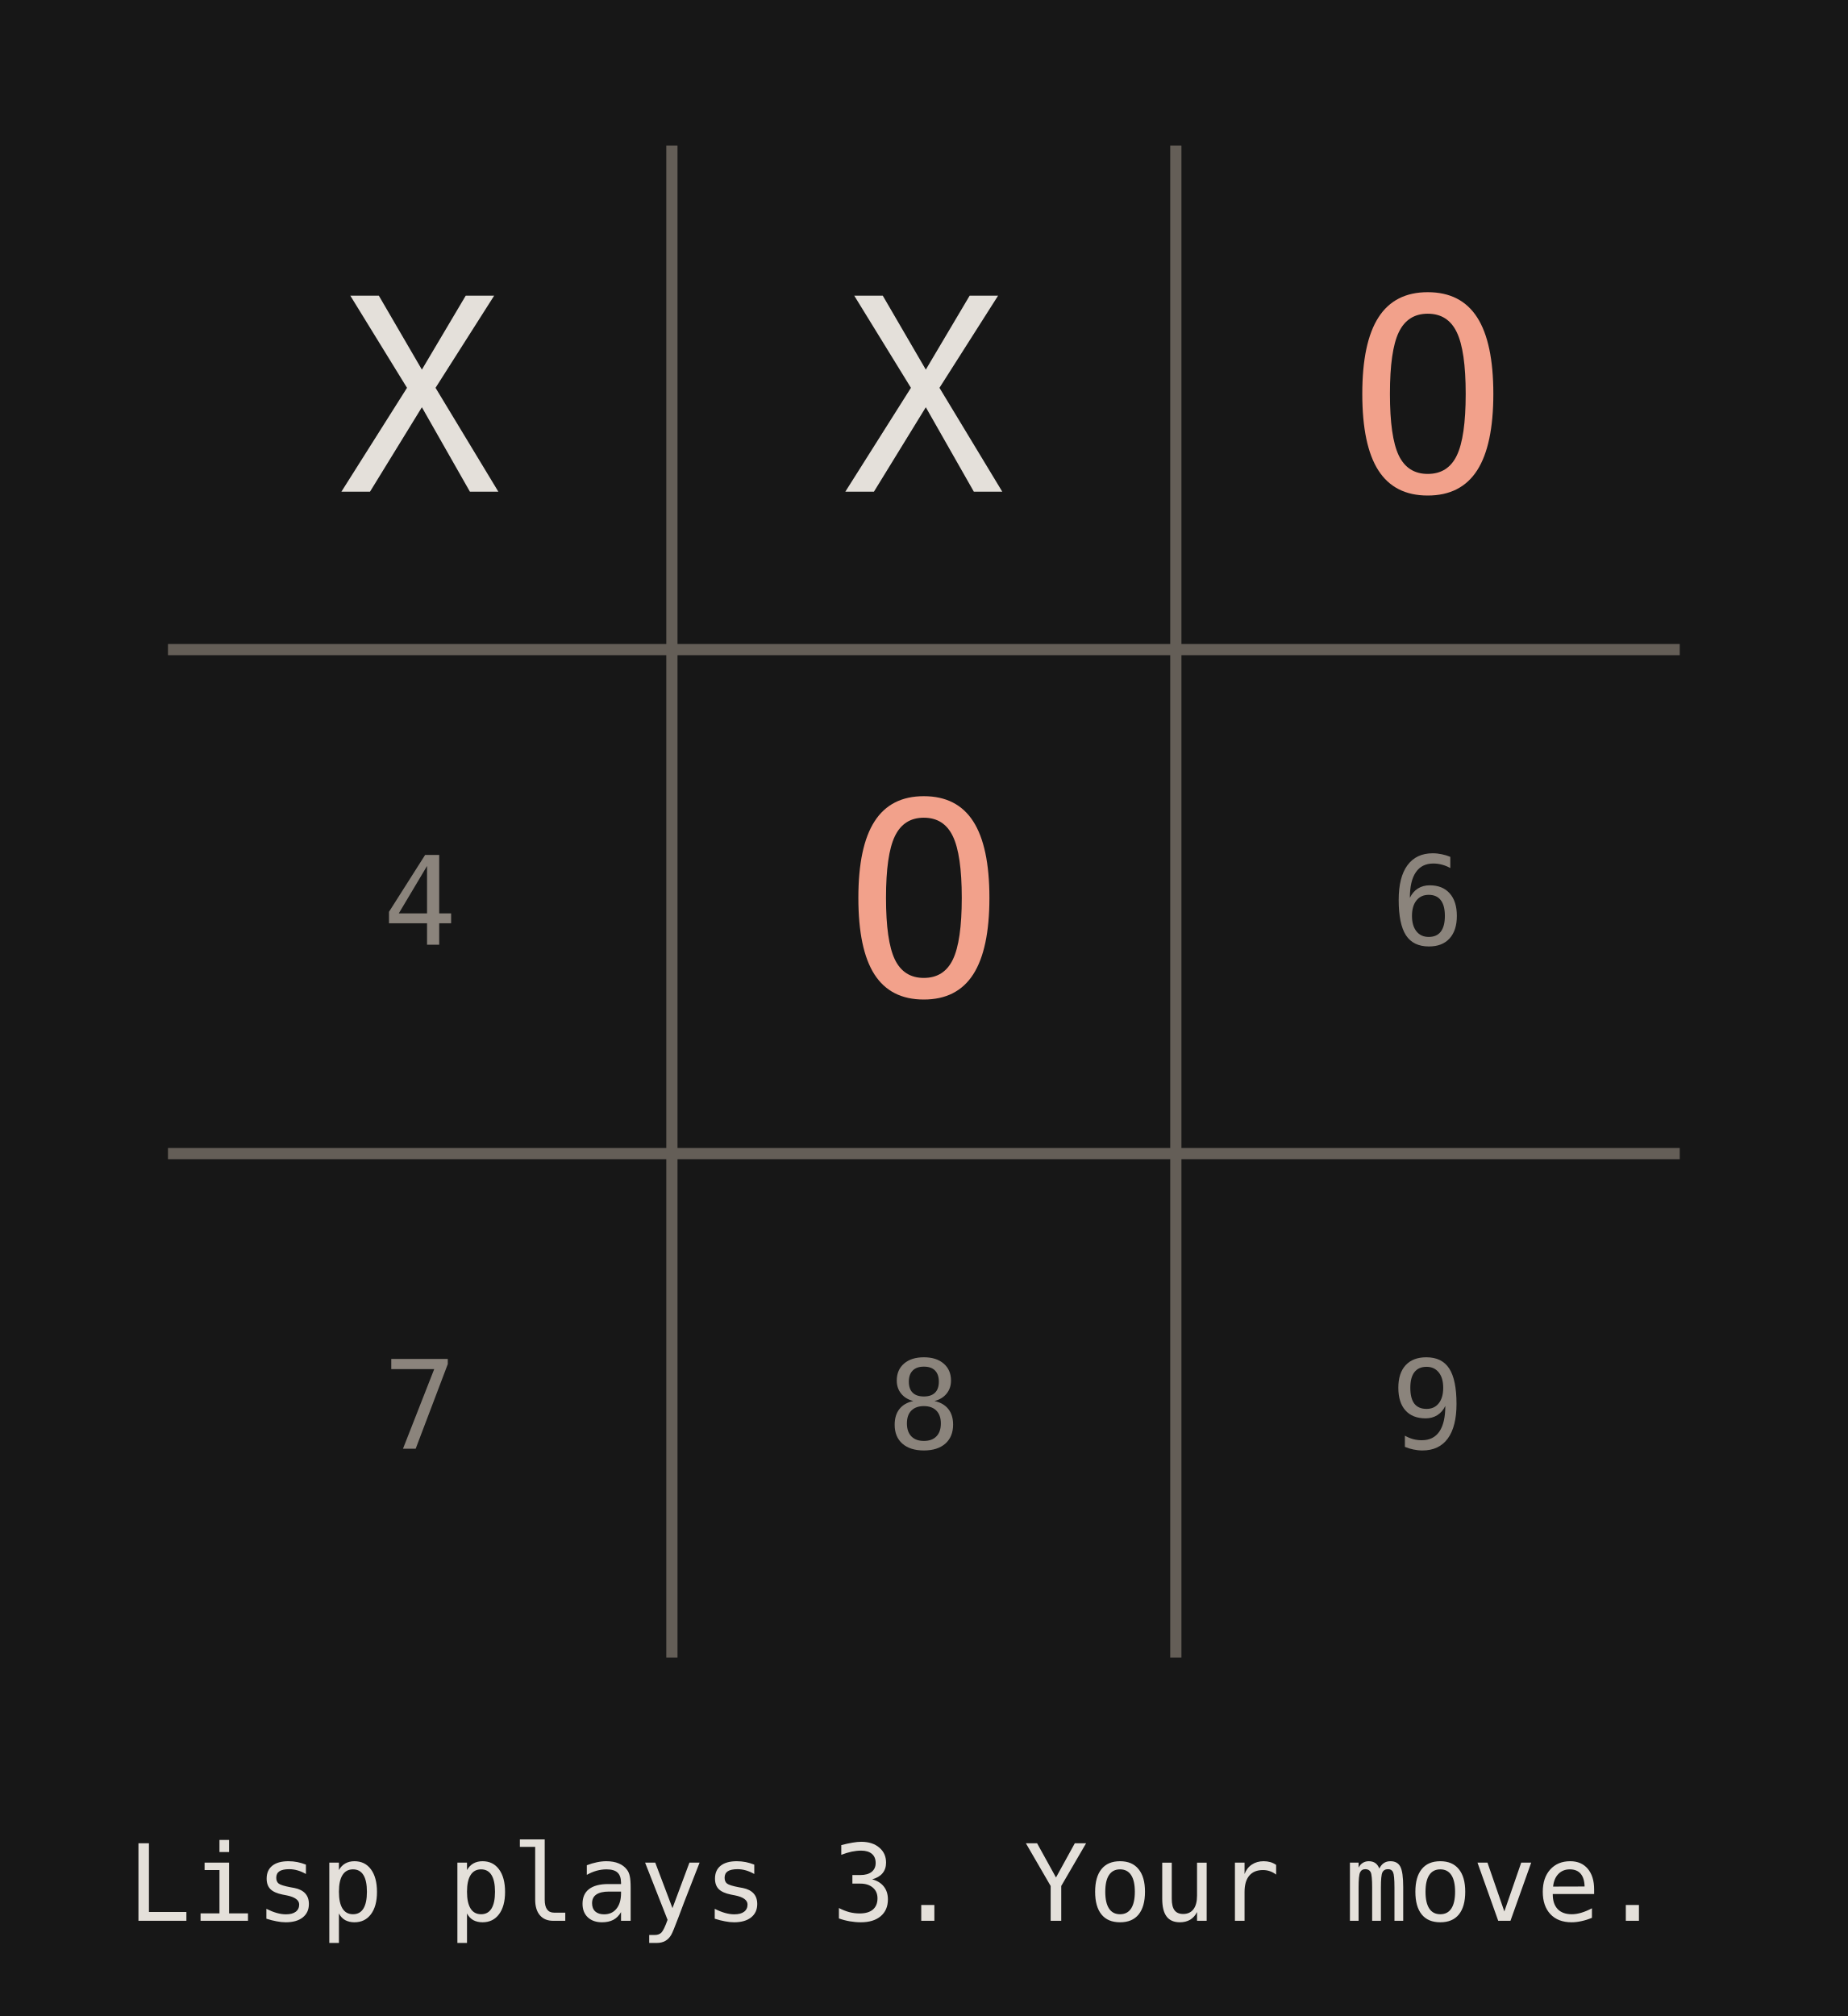
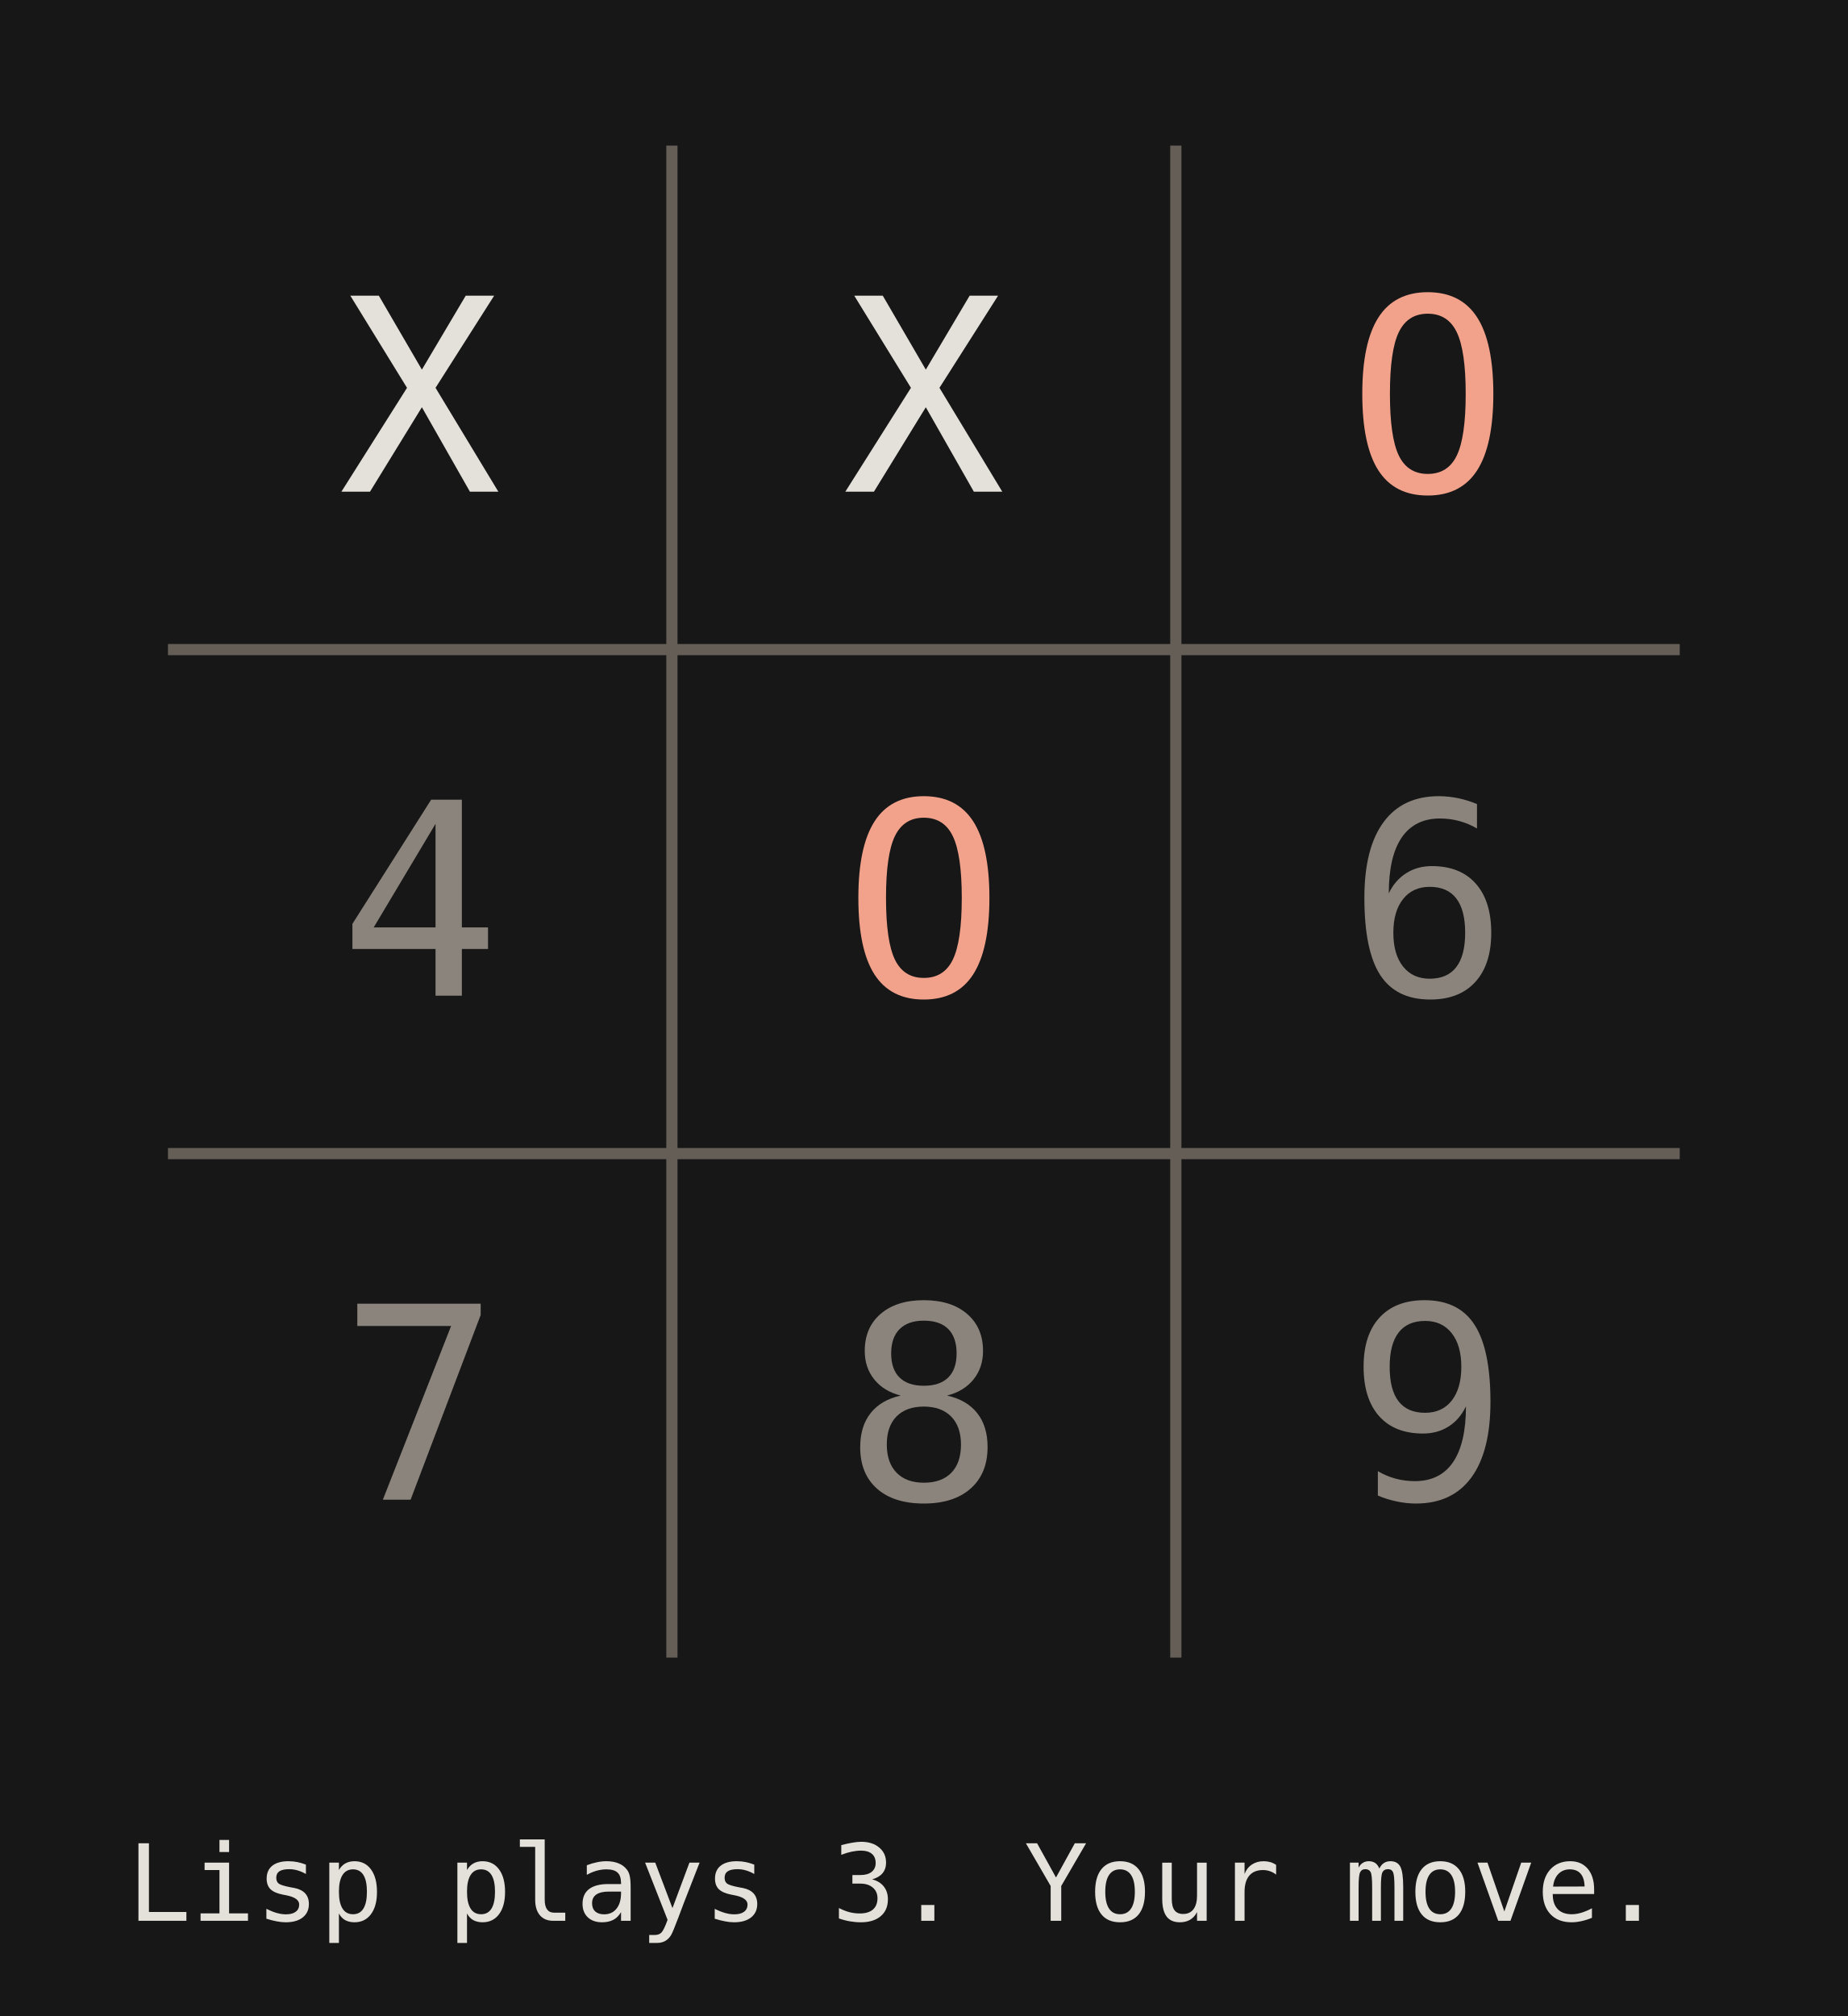
<svg xmlns="http://www.w3.org/2000/svg" width="330" height="360" viewBox="160 16 330 360">
  <rect width="640" height="390" fill="#171717" />
  <g stroke="#645e57" stroke-width="2">
    <path d="M280 42v270m90-270v270M190 132h270m-270 90h270" />
  </g>
  <text x="235" y="103.8" text-anchor="middle" font-family="Menlo, monospace" font-size="48" fill="#e4e0da">X</text>
  <text x="325" y="103.8" text-anchor="middle" font-family="Menlo, monospace" font-size="48" fill="#e4e0da">X</text>
  <text x="415" y="103.8" text-anchor="middle" font-family="Menlo, monospace" font-size="48" fill="#f2a18b">O</text>
-   <text x="235" y="184.7" text-anchor="middle" font-family="Menlo, monospace" font-size="22" fill="#8b847c">4</text>
+   <text x="235" y="193.8" text-anchor="middle" font-family="Menlo, monospace" font-size="48" fill="#8b847c">4</text>
  <text x="325" y="193.8" text-anchor="middle" font-family="Menlo, monospace" font-size="48" fill="#f2a18b">O</text>
-   <text x="415" y="184.7" text-anchor="middle" font-family="Menlo, monospace" font-size="22" fill="#8b847c">6</text>
-   <text x="235" y="274.7" text-anchor="middle" font-family="Menlo, monospace" font-size="22" fill="#8b847c">7</text>
-   <text x="325" y="274.7" text-anchor="middle" font-family="Menlo, monospace" font-size="22" fill="#8b847c">8</text>
-   <text x="415" y="274.7" text-anchor="middle" font-family="Menlo, monospace" font-size="22" fill="#8b847c">9</text>
+   <text x="415" y="193.8" text-anchor="middle" font-family="Menlo, monospace" font-size="48" fill="#8b847c">6</text>
+   <text x="235" y="283.8" text-anchor="middle" font-family="Menlo, monospace" font-size="48" fill="#8b847c">7</text>
+   <text x="325" y="283.8" text-anchor="middle" font-family="Menlo, monospace" font-size="48" fill="#8b847c">8</text>
+   <text x="415" y="283.8" text-anchor="middle" font-family="Menlo, monospace" font-size="48" fill="#8b847c">9</text>
  <text x="320" y="359" text-anchor="middle" font-family="Menlo, monospace" font-size="19" fill="#e4e0da">Lisp plays 3. Your move.</text>
</svg>
